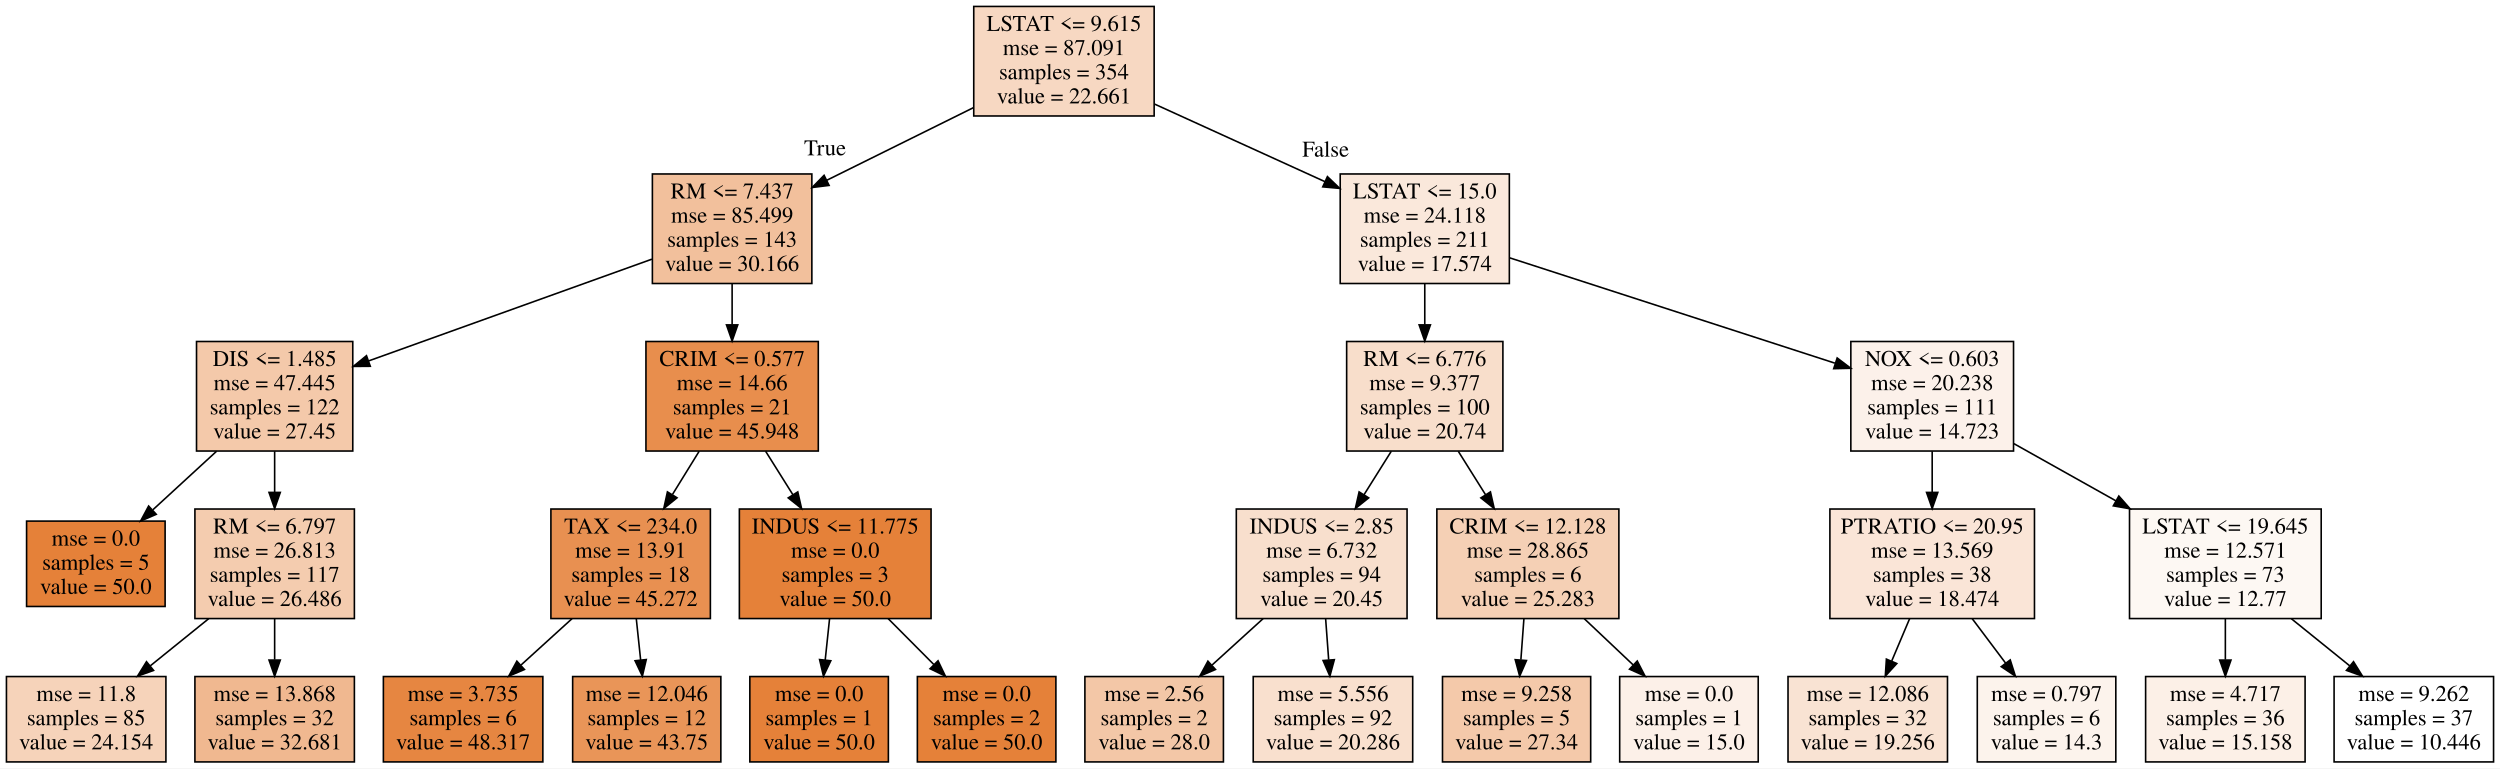
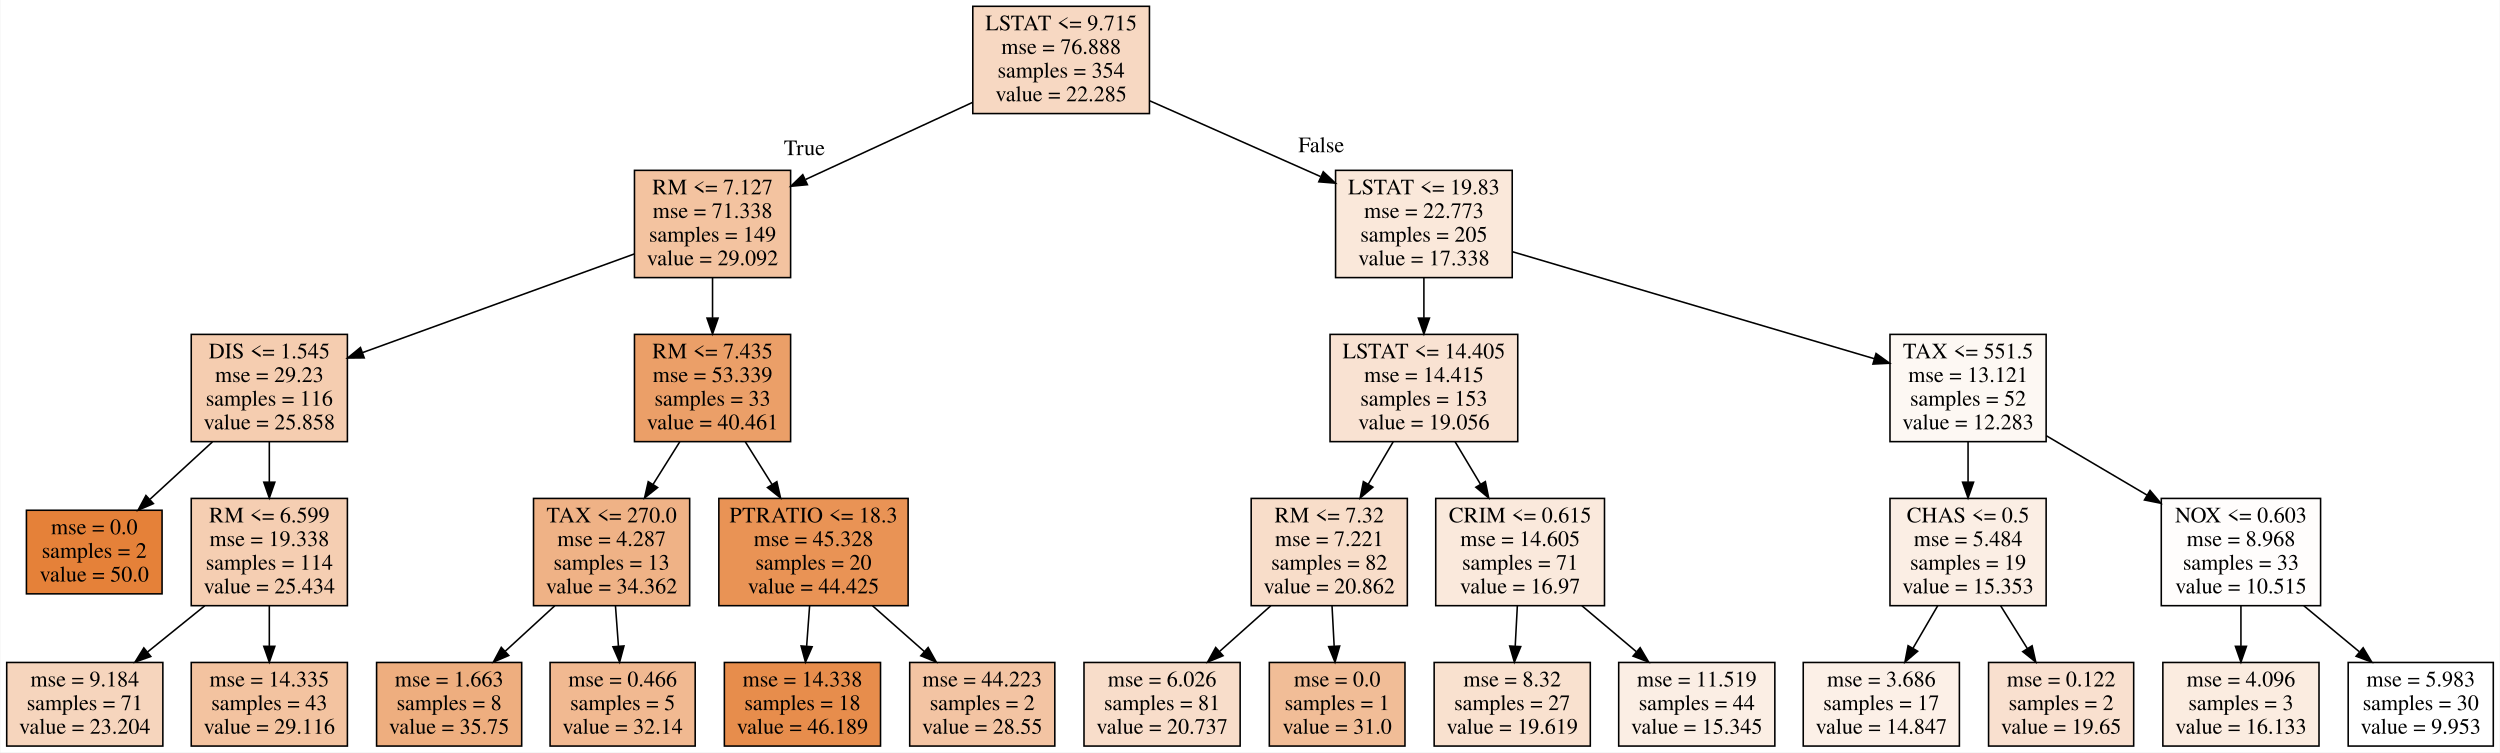
- <svg xmlns="http://www.w3.org/2000/svg" width="1552pt" height="477pt" viewBox="0.00 0.00 1552.00 477.00">
+ <svg xmlns="http://www.w3.org/2000/svg" width="1585pt" height="477pt" viewBox="0.00 0.00 1584.50 477.00">
  <g id="graph0" class="graph" transform="scale(1 1) rotate(0) translate(4 473)">
-     <polygon fill="white" stroke="transparent" points="-4,4 -4,-473 1548,-473 1548,4 -4,4" />
+     <polygon fill="white" stroke="transparent" points="-4,4 -4,-473 1580.5,-473 1580.5,4 -4,4" />
    <g id="node1" class="node">
-       <polygon fill="#f7d8c2" stroke="black" points="712.5,-469 600.5,-469 600.5,-401 712.5,-401 712.5,-469" />
-       <text text-anchor="middle" x="656.5" y="-453.8" font-family="Times,serif" font-size="14.00">LSTAT &lt;= 9.615</text>
-       <text text-anchor="middle" x="656.5" y="-438.8" font-family="Times,serif" font-size="14.00">mse = 87.091</text>
-       <text text-anchor="middle" x="656.5" y="-423.8" font-family="Times,serif" font-size="14.00">samples = 354</text>
-       <text text-anchor="middle" x="656.5" y="-408.8" font-family="Times,serif" font-size="14.00">value = 22.661</text>
+       <polygon fill="#f7d8c2" stroke="black" points="724.5,-469 612.5,-469 612.5,-401 724.5,-401 724.5,-469" />
+       <text text-anchor="middle" x="668.5" y="-453.8" font-family="Times,serif" font-size="14.00">LSTAT &lt;= 9.715</text>
+       <text text-anchor="middle" x="668.5" y="-438.8" font-family="Times,serif" font-size="14.00">mse = 76.888</text>
+       <text text-anchor="middle" x="668.5" y="-423.8" font-family="Times,serif" font-size="14.00">samples = 354</text>
+       <text text-anchor="middle" x="668.5" y="-408.8" font-family="Times,serif" font-size="14.00">value = 22.285</text>
    </g>
    <g id="node2" class="node">
-       <polygon fill="#f2c09c" stroke="black" points="500,-365 401,-365 401,-297 500,-297 500,-365" />
-       <text text-anchor="middle" x="450.5" y="-349.8" font-family="Times,serif" font-size="14.00">RM &lt;= 7.437</text>
-       <text text-anchor="middle" x="450.5" y="-334.8" font-family="Times,serif" font-size="14.00">mse = 85.499</text>
-       <text text-anchor="middle" x="450.5" y="-319.8" font-family="Times,serif" font-size="14.00">samples = 143</text>
-       <text text-anchor="middle" x="450.5" y="-304.8" font-family="Times,serif" font-size="14.00">value = 30.166</text>
+       <polygon fill="#f3c3a0" stroke="black" points="497,-365 398,-365 398,-297 497,-297 497,-365" />
+       <text text-anchor="middle" x="447.5" y="-349.8" font-family="Times,serif" font-size="14.00">RM &lt;= 7.127</text>
+       <text text-anchor="middle" x="447.5" y="-334.8" font-family="Times,serif" font-size="14.00">mse = 71.338</text>
+       <text text-anchor="middle" x="447.5" y="-319.8" font-family="Times,serif" font-size="14.00">samples = 149</text>
+       <text text-anchor="middle" x="447.5" y="-304.8" font-family="Times,serif" font-size="14.00">value = 29.092</text>
    </g>
    <g id="edge1" class="edge">
-       <path fill="none" stroke="black" d="M600.48,-406.26C572.21,-392.26 537.92,-375.29 509.27,-361.1" />
-       <polygon fill="black" stroke="black" points="510.7,-357.9 500.18,-356.6 507.59,-364.17 510.7,-357.9" />
-       <text text-anchor="middle" x="508.18" y="-376.59" font-family="Times,serif" font-size="14.00">True</text>
+       <path fill="none" stroke="black" d="M612.45,-408.13C580.09,-393.2 539.43,-374.43 506.58,-359.27" />
+       <polygon fill="black" stroke="black" points="507.64,-355.9 497.09,-354.89 504.7,-362.26 507.64,-355.9" />
+       <text text-anchor="middle" x="505.73" y="-374.65" font-family="Times,serif" font-size="14.00">True</text>
    </g>
    <g id="node15" class="node">
-       <polygon fill="#fae8db" stroke="black" points="933,-365 828,-365 828,-297 933,-297 933,-365" />
-       <text text-anchor="middle" x="880.5" y="-349.8" font-family="Times,serif" font-size="14.00">LSTAT &lt;= 15.0</text>
-       <text text-anchor="middle" x="880.5" y="-334.8" font-family="Times,serif" font-size="14.00">mse = 24.118</text>
-       <text text-anchor="middle" x="880.5" y="-319.8" font-family="Times,serif" font-size="14.00">samples = 211</text>
-       <text text-anchor="middle" x="880.5" y="-304.8" font-family="Times,serif" font-size="14.00">value = 17.574</text>
+       <polygon fill="#fae8da" stroke="black" points="954.5,-365 842.5,-365 842.5,-297 954.5,-297 954.5,-365" />
+       <text text-anchor="middle" x="898.5" y="-349.8" font-family="Times,serif" font-size="14.00">LSTAT &lt;= 19.83</text>
+       <text text-anchor="middle" x="898.5" y="-334.8" font-family="Times,serif" font-size="14.00">mse = 22.773</text>
+       <text text-anchor="middle" x="898.5" y="-319.8" font-family="Times,serif" font-size="14.00">samples = 205</text>
+       <text text-anchor="middle" x="898.5" y="-304.8" font-family="Times,serif" font-size="14.00">value = 17.338</text>
    </g>
    <g id="edge14" class="edge">
-       <path fill="none" stroke="black" d="M712.74,-408.39C744.96,-393.72 785.44,-375.28 818.57,-360.2" />
-       <polygon fill="black" stroke="black" points="820.06,-363.37 827.71,-356.04 817.16,-357 820.06,-363.37" />
-       <text text-anchor="middle" x="818.95" y="-375.75" font-family="Times,serif" font-size="14.00">False</text>
+       <path fill="none" stroke="black" d="M724.76,-409.05C757.46,-394.55 798.83,-376.2 832.99,-361.05" />
+       <polygon fill="black" stroke="black" points="834.7,-364.12 842.42,-356.87 831.86,-357.73 834.7,-364.12" />
+       <text text-anchor="middle" x="833.43" y="-376.5" font-family="Times,serif" font-size="14.00">False</text>
    </g>
    <g id="node3" class="node">
-       <polygon fill="#f4c9aa" stroke="black" points="215,-261 118,-261 118,-193 215,-193 215,-261" />
-       <text text-anchor="middle" x="166.5" y="-245.8" font-family="Times,serif" font-size="14.00">DIS &lt;= 1.485</text>
-       <text text-anchor="middle" x="166.5" y="-230.8" font-family="Times,serif" font-size="14.00">mse = 47.445</text>
-       <text text-anchor="middle" x="166.5" y="-215.8" font-family="Times,serif" font-size="14.00">samples = 122</text>
-       <text text-anchor="middle" x="166.5" y="-200.8" font-family="Times,serif" font-size="14.00">value = 27.45</text>
+       <polygon fill="#f5cdb0" stroke="black" points="216,-261 117,-261 117,-193 216,-193 216,-261" />
+       <text text-anchor="middle" x="166.5" y="-245.8" font-family="Times,serif" font-size="14.00">DIS &lt;= 1.545</text>
+       <text text-anchor="middle" x="166.5" y="-230.8" font-family="Times,serif" font-size="14.00">mse = 29.23</text>
+       <text text-anchor="middle" x="166.5" y="-215.8" font-family="Times,serif" font-size="14.00">samples = 116</text>
+       <text text-anchor="middle" x="166.5" y="-200.8" font-family="Times,serif" font-size="14.00">value = 25.858</text>
    </g>
    <g id="edge2" class="edge">
-       <path fill="none" stroke="black" d="M400.71,-312.12C351.69,-294.51 276.84,-267.63 225.01,-249.01" />
-       <polygon fill="black" stroke="black" points="225.88,-245.61 215.29,-245.52 223.51,-252.2 225.88,-245.61" />
+       <path fill="none" stroke="black" d="M397.91,-312C349.8,-294.54 276.78,-268.03 225.66,-249.48" />
+       <polygon fill="black" stroke="black" points="226.66,-246.11 216.07,-245.99 224.27,-252.69 226.66,-246.11" />
    </g>
    <g id="node8" class="node">
-       <polygon fill="#e88e4d" stroke="black" points="504,-261 397,-261 397,-193 504,-193 504,-261" />
-       <text text-anchor="middle" x="450.5" y="-245.8" font-family="Times,serif" font-size="14.00">CRIM &lt;= 0.577</text>
-       <text text-anchor="middle" x="450.5" y="-230.8" font-family="Times,serif" font-size="14.00">mse = 14.66</text>
-       <text text-anchor="middle" x="450.5" y="-215.8" font-family="Times,serif" font-size="14.00">samples = 21</text>
-       <text text-anchor="middle" x="450.5" y="-200.8" font-family="Times,serif" font-size="14.00">value = 45.948</text>
+       <polygon fill="#eb9f68" stroke="black" points="497,-261 398,-261 398,-193 497,-193 497,-261" />
+       <text text-anchor="middle" x="447.5" y="-245.8" font-family="Times,serif" font-size="14.00">RM &lt;= 7.435</text>
+       <text text-anchor="middle" x="447.5" y="-230.8" font-family="Times,serif" font-size="14.00">mse = 53.339</text>
+       <text text-anchor="middle" x="447.5" y="-215.8" font-family="Times,serif" font-size="14.00">samples = 33</text>
+       <text text-anchor="middle" x="447.5" y="-200.8" font-family="Times,serif" font-size="14.00">value = 40.461</text>
    </g>
    <g id="edge7" class="edge">
-       <path fill="none" stroke="black" d="M450.5,-296.88C450.5,-288.78 450.5,-279.98 450.5,-271.47" />
-       <polygon fill="black" stroke="black" points="454,-271.3 450.5,-261.3 447,-271.3 454,-271.3" />
+       <path fill="none" stroke="black" d="M447.5,-296.88C447.5,-288.78 447.5,-279.98 447.5,-271.47" />
+       <polygon fill="black" stroke="black" points="451,-271.3 447.5,-261.3 444,-271.3 451,-271.3" />
    </g>
    <g id="node4" class="node">
      <polygon fill="#e58139" stroke="black" points="98.5,-149.5 12.5,-149.5 12.5,-96.5 98.5,-96.5 98.5,-149.5" />
      <text text-anchor="middle" x="55.5" y="-134.3" font-family="Times,serif" font-size="14.00">mse = 0.0</text>
-       <text text-anchor="middle" x="55.5" y="-119.3" font-family="Times,serif" font-size="14.00">samples = 5</text>
+       <text text-anchor="middle" x="55.5" y="-119.3" font-family="Times,serif" font-size="14.00">samples = 2</text>
      <text text-anchor="middle" x="55.5" y="-104.3" font-family="Times,serif" font-size="14.00">value = 50.0</text>
    </g>
    <g id="edge3" class="edge">
      <path fill="none" stroke="black" d="M130.46,-192.88C117.78,-181.23 103.54,-168.14 90.9,-156.53" />
      <polygon fill="black" stroke="black" points="93,-153.71 83.27,-149.52 88.27,-158.86 93,-153.71" />
    </g>
    <g id="node5" class="node">
-       <polygon fill="#f4ccaf" stroke="black" points="216,-157 117,-157 117,-89 216,-89 216,-157" />
-       <text text-anchor="middle" x="166.5" y="-141.8" font-family="Times,serif" font-size="14.00">RM &lt;= 6.797</text>
-       <text text-anchor="middle" x="166.5" y="-126.8" font-family="Times,serif" font-size="14.00">mse = 26.813</text>
-       <text text-anchor="middle" x="166.5" y="-111.8" font-family="Times,serif" font-size="14.00">samples = 117</text>
-       <text text-anchor="middle" x="166.5" y="-96.8" font-family="Times,serif" font-size="14.00">value = 26.486</text>
+       <polygon fill="#f5ceb2" stroke="black" points="216,-157 117,-157 117,-89 216,-89 216,-157" />
+       <text text-anchor="middle" x="166.5" y="-141.8" font-family="Times,serif" font-size="14.00">RM &lt;= 6.599</text>
+       <text text-anchor="middle" x="166.5" y="-126.8" font-family="Times,serif" font-size="14.00">mse = 19.338</text>
+       <text text-anchor="middle" x="166.5" y="-111.8" font-family="Times,serif" font-size="14.00">samples = 114</text>
+       <text text-anchor="middle" x="166.5" y="-96.8" font-family="Times,serif" font-size="14.00">value = 25.434</text>
    </g>
    <g id="edge4" class="edge">
      <path fill="none" stroke="black" d="M166.5,-192.88C166.5,-184.78 166.5,-175.98 166.5,-167.47" />
      <polygon fill="black" stroke="black" points="170,-167.3 166.5,-157.3 163,-167.3 170,-167.3" />
    </g>
    <g id="node6" class="node">
-       <polygon fill="#f6d3ba" stroke="black" points="99,-53 0,-53 0,0 99,0 99,-53" />
-       <text text-anchor="middle" x="49.5" y="-37.8" font-family="Times,serif" font-size="14.00">mse = 11.8</text>
-       <text text-anchor="middle" x="49.5" y="-22.8" font-family="Times,serif" font-size="14.00">samples = 85</text>
-       <text text-anchor="middle" x="49.5" y="-7.8" font-family="Times,serif" font-size="14.00">value = 24.154</text>
+       <polygon fill="#f6d5bd" stroke="black" points="99,-53 0,-53 0,0 99,0 99,-53" />
+       <text text-anchor="middle" x="49.5" y="-37.8" font-family="Times,serif" font-size="14.00">mse = 9.184</text>
+       <text text-anchor="middle" x="49.5" y="-22.8" font-family="Times,serif" font-size="14.00">samples = 71</text>
+       <text text-anchor="middle" x="49.5" y="-7.8" font-family="Times,serif" font-size="14.00">value = 23.204</text>
    </g>
    <g id="edge5" class="edge">
      <path fill="none" stroke="black" d="M125.58,-88.95C113.8,-79.43 100.97,-69.07 89.26,-59.62" />
      <polygon fill="black" stroke="black" points="91.34,-56.8 81.36,-53.24 86.94,-62.24 91.34,-56.8" />
    </g>
    <g id="node7" class="node">
-       <polygon fill="#f0b890" stroke="black" points="216,-53 117,-53 117,0 216,0 216,-53" />
-       <text text-anchor="middle" x="166.5" y="-37.8" font-family="Times,serif" font-size="14.00">mse = 13.868</text>
-       <text text-anchor="middle" x="166.5" y="-22.8" font-family="Times,serif" font-size="14.00">samples = 32</text>
-       <text text-anchor="middle" x="166.5" y="-7.8" font-family="Times,serif" font-size="14.00">value = 32.681</text>
+       <polygon fill="#f3c3a0" stroke="black" points="216,-53 117,-53 117,0 216,0 216,-53" />
+       <text text-anchor="middle" x="166.5" y="-37.8" font-family="Times,serif" font-size="14.00">mse = 14.335</text>
+       <text text-anchor="middle" x="166.5" y="-22.8" font-family="Times,serif" font-size="14.00">samples = 43</text>
+       <text text-anchor="middle" x="166.5" y="-7.8" font-family="Times,serif" font-size="14.00">value = 29.116</text>
    </g>
    <g id="edge6" class="edge">
      <path fill="none" stroke="black" d="M166.5,-88.95C166.5,-80.72 166.5,-71.85 166.5,-63.48" />
      <polygon fill="black" stroke="black" points="170,-63.24 166.5,-53.24 163,-63.24 170,-63.24" />
    </g>
    <g id="node9" class="node">
-       <polygon fill="#e89051" stroke="black" points="437,-157 338,-157 338,-89 437,-89 437,-157" />
-       <text text-anchor="middle" x="387.5" y="-141.8" font-family="Times,serif" font-size="14.00">TAX &lt;= 234.0</text>
-       <text text-anchor="middle" x="387.5" y="-126.8" font-family="Times,serif" font-size="14.00">mse = 13.91</text>
-       <text text-anchor="middle" x="387.5" y="-111.8" font-family="Times,serif" font-size="14.00">samples = 18</text>
-       <text text-anchor="middle" x="387.5" y="-96.8" font-family="Times,serif" font-size="14.00">value = 45.272</text>
+       <polygon fill="#efb286" stroke="black" points="433,-157 334,-157 334,-89 433,-89 433,-157" />
+       <text text-anchor="middle" x="383.5" y="-141.8" font-family="Times,serif" font-size="14.00">TAX &lt;= 270.0</text>
+       <text text-anchor="middle" x="383.5" y="-126.8" font-family="Times,serif" font-size="14.00">mse = 4.287</text>
+       <text text-anchor="middle" x="383.5" y="-111.8" font-family="Times,serif" font-size="14.00">samples = 13</text>
+       <text text-anchor="middle" x="383.5" y="-96.8" font-family="Times,serif" font-size="14.00">value = 34.362</text>
    </g>
    <g id="edge8" class="edge">
-       <path fill="none" stroke="black" d="M430.05,-192.88C424.76,-184.33 419.01,-175.01 413.49,-166.07" />
-       <polygon fill="black" stroke="black" points="416.3,-163.97 408.07,-157.3 410.34,-167.65 416.3,-163.97" />
+       <path fill="none" stroke="black" d="M426.72,-192.88C421.3,-184.24 415.39,-174.82 409.72,-165.79" />
+       <polygon fill="black" stroke="black" points="412.67,-163.91 404.39,-157.3 406.74,-167.63 412.67,-163.91" />
    </g>
    <g id="node12" class="node">
-       <polygon fill="#e58139" stroke="black" points="574,-157 455,-157 455,-89 574,-89 574,-157" />
-       <text text-anchor="middle" x="514.5" y="-141.8" font-family="Times,serif" font-size="14.00">INDUS &lt;= 11.775</text>
-       <text text-anchor="middle" x="514.5" y="-126.8" font-family="Times,serif" font-size="14.00">mse = 0.0</text>
-       <text text-anchor="middle" x="514.5" y="-111.8" font-family="Times,serif" font-size="14.00">samples = 3</text>
-       <text text-anchor="middle" x="514.5" y="-96.8" font-family="Times,serif" font-size="14.00">value = 50.0</text>
+       <polygon fill="#e99355" stroke="black" points="571.5,-157 451.5,-157 451.5,-89 571.5,-89 571.5,-157" />
+       <text text-anchor="middle" x="511.5" y="-141.8" font-family="Times,serif" font-size="14.00">PTRATIO &lt;= 18.3</text>
+       <text text-anchor="middle" x="511.5" y="-126.8" font-family="Times,serif" font-size="14.00">mse = 45.328</text>
+       <text text-anchor="middle" x="511.5" y="-111.8" font-family="Times,serif" font-size="14.00">samples = 20</text>
+       <text text-anchor="middle" x="511.5" y="-96.8" font-family="Times,serif" font-size="14.00">value = 44.425</text>
    </g>
    <g id="edge11" class="edge">
-       <path fill="none" stroke="black" d="M471.28,-192.88C476.7,-184.24 482.61,-174.82 488.28,-165.79" />
-       <polygon fill="black" stroke="black" points="491.26,-167.63 493.61,-157.3 485.33,-163.91 491.26,-167.63" />
+       <path fill="none" stroke="black" d="M468.28,-192.88C473.7,-184.24 479.61,-174.82 485.28,-165.79" />
+       <polygon fill="black" stroke="black" points="488.26,-167.63 490.61,-157.3 482.33,-163.91 488.26,-167.63" />
    </g>
    <g id="node10" class="node">
-       <polygon fill="#e68641" stroke="black" points="333,-53 234,-53 234,0 333,0 333,-53" />
-       <text text-anchor="middle" x="283.5" y="-37.8" font-family="Times,serif" font-size="14.00">mse = 3.735</text>
-       <text text-anchor="middle" x="283.5" y="-22.8" font-family="Times,serif" font-size="14.00">samples = 6</text>
-       <text text-anchor="middle" x="283.5" y="-7.8" font-family="Times,serif" font-size="14.00">value = 48.317</text>
+       <polygon fill="#eeae7f" stroke="black" points="326.5,-53 234.5,-53 234.5,0 326.5,0 326.5,-53" />
+       <text text-anchor="middle" x="280.5" y="-37.8" font-family="Times,serif" font-size="14.00">mse = 1.663</text>
+       <text text-anchor="middle" x="280.5" y="-22.8" font-family="Times,serif" font-size="14.00">samples = 8</text>
+       <text text-anchor="middle" x="280.5" y="-7.8" font-family="Times,serif" font-size="14.00">value = 35.75</text>
    </g>
    <g id="edge9" class="edge">
-       <path fill="none" stroke="black" d="M351.13,-88.95C340.86,-79.62 329.69,-69.47 319.45,-60.16" />
-       <polygon fill="black" stroke="black" points="321.58,-57.37 311.82,-53.24 316.87,-62.55 321.58,-57.37" />
+       <path fill="none" stroke="black" d="M347.48,-88.95C337.31,-79.62 326.25,-69.47 316.1,-60.16" />
+       <polygon fill="black" stroke="black" points="318.29,-57.42 308.55,-53.24 313.55,-62.58 318.29,-57.42" />
    </g>
    <g id="node11" class="node">
-       <polygon fill="#e99558" stroke="black" points="443.5,-53 351.5,-53 351.5,0 443.5,0 443.5,-53" />
-       <text text-anchor="middle" x="397.5" y="-37.8" font-family="Times,serif" font-size="14.00">mse = 12.046</text>
-       <text text-anchor="middle" x="397.5" y="-22.8" font-family="Times,serif" font-size="14.00">samples = 12</text>
-       <text text-anchor="middle" x="397.5" y="-7.8" font-family="Times,serif" font-size="14.00">value = 43.75</text>
+       <polygon fill="#f1b991" stroke="black" points="436.5,-53 344.5,-53 344.5,0 436.5,0 436.5,-53" />
+       <text text-anchor="middle" x="390.5" y="-37.8" font-family="Times,serif" font-size="14.00">mse = 0.466</text>
+       <text text-anchor="middle" x="390.5" y="-22.8" font-family="Times,serif" font-size="14.00">samples = 5</text>
+       <text text-anchor="middle" x="390.5" y="-7.8" font-family="Times,serif" font-size="14.00">value = 32.14</text>
    </g>
    <g id="edge10" class="edge">
-       <path fill="none" stroke="black" d="M391,-88.95C391.88,-80.62 392.83,-71.65 393.72,-63.2" />
-       <polygon fill="black" stroke="black" points="397.2,-63.55 394.78,-53.24 390.24,-62.81 397.2,-63.55" />
+       <path fill="none" stroke="black" d="M385.95,-88.95C386.56,-80.72 387.21,-71.85 387.83,-63.48" />
+       <polygon fill="black" stroke="black" points="391.35,-63.47 388.59,-53.24 384.36,-62.95 391.35,-63.47" />
    </g>
    <g id="node13" class="node">
-       <polygon fill="#e58139" stroke="black" points="547.5,-53 461.5,-53 461.5,0 547.5,0 547.5,-53" />
-       <text text-anchor="middle" x="504.5" y="-37.8" font-family="Times,serif" font-size="14.00">mse = 0.0</text>
-       <text text-anchor="middle" x="504.5" y="-22.8" font-family="Times,serif" font-size="14.00">samples = 1</text>
-       <text text-anchor="middle" x="504.5" y="-7.8" font-family="Times,serif" font-size="14.00">value = 50.0</text>
+       <polygon fill="#e78d4c" stroke="black" points="554,-53 455,-53 455,0 554,0 554,-53" />
+       <text text-anchor="middle" x="504.5" y="-37.8" font-family="Times,serif" font-size="14.00">mse = 14.338</text>
+       <text text-anchor="middle" x="504.5" y="-22.8" font-family="Times,serif" font-size="14.00">samples = 18</text>
+       <text text-anchor="middle" x="504.5" y="-7.8" font-family="Times,serif" font-size="14.00">value = 46.189</text>
    </g>
    <g id="edge12" class="edge">
-       <path fill="none" stroke="black" d="M511,-88.95C510.12,-80.62 509.17,-71.65 508.28,-63.2" />
-       <polygon fill="black" stroke="black" points="511.76,-62.81 507.22,-53.24 504.8,-63.55 511.76,-62.81" />
+       <path fill="none" stroke="black" d="M509.05,-88.95C508.44,-80.72 507.79,-71.85 507.17,-63.48" />
+       <polygon fill="black" stroke="black" points="510.64,-62.95 506.41,-53.24 503.65,-63.47 510.64,-62.95" />
    </g>
    <g id="node14" class="node">
-       <polygon fill="#e58139" stroke="black" points="651.5,-53 565.5,-53 565.5,0 651.5,0 651.5,-53" />
-       <text text-anchor="middle" x="608.5" y="-37.8" font-family="Times,serif" font-size="14.00">mse = 0.0</text>
-       <text text-anchor="middle" x="608.5" y="-22.8" font-family="Times,serif" font-size="14.00">samples = 2</text>
-       <text text-anchor="middle" x="608.5" y="-7.8" font-family="Times,serif" font-size="14.00">value = 50.0</text>
+       <polygon fill="#f3c4a3" stroke="black" points="664.5,-53 572.5,-53 572.5,0 664.5,0 664.5,-53" />
+       <text text-anchor="middle" x="618.5" y="-37.8" font-family="Times,serif" font-size="14.00">mse = 44.223</text>
+       <text text-anchor="middle" x="618.5" y="-22.8" font-family="Times,serif" font-size="14.00">samples = 2</text>
+       <text text-anchor="middle" x="618.5" y="-7.8" font-family="Times,serif" font-size="14.00">value = 28.55</text>
    </g>
    <g id="edge13" class="edge">
-       <path fill="none" stroke="black" d="M547.38,-88.95C556.57,-79.71 566.55,-69.67 575.74,-60.44" />
-       <polygon fill="black" stroke="black" points="578.33,-62.79 582.9,-53.24 573.37,-57.86 578.33,-62.79" />
+       <path fill="none" stroke="black" d="M548.92,-88.95C559.59,-79.53 571.2,-69.27 581.82,-59.89" />
+       <polygon fill="black" stroke="black" points="584.18,-62.48 589.36,-53.24 579.55,-57.23 584.18,-62.48" />
    </g>
    <g id="node16" class="node">
-       <polygon fill="#f8decb" stroke="black" points="929,-261 832,-261 832,-193 929,-193 929,-261" />
-       <text text-anchor="middle" x="880.5" y="-245.8" font-family="Times,serif" font-size="14.00">RM &lt;= 6.776</text>
-       <text text-anchor="middle" x="880.5" y="-230.8" font-family="Times,serif" font-size="14.00">mse = 9.377</text>
-       <text text-anchor="middle" x="880.5" y="-215.8" font-family="Times,serif" font-size="14.00">samples = 100</text>
-       <text text-anchor="middle" x="880.5" y="-200.8" font-family="Times,serif" font-size="14.00">value = 20.74</text>
+       <polygon fill="#f9e2d2" stroke="black" points="958,-261 839,-261 839,-193 958,-193 958,-261" />
+       <text text-anchor="middle" x="898.5" y="-245.8" font-family="Times,serif" font-size="14.00">LSTAT &lt;= 14.405</text>
+       <text text-anchor="middle" x="898.5" y="-230.8" font-family="Times,serif" font-size="14.00">mse = 14.415</text>
+       <text text-anchor="middle" x="898.5" y="-215.8" font-family="Times,serif" font-size="14.00">samples = 153</text>
+       <text text-anchor="middle" x="898.5" y="-200.8" font-family="Times,serif" font-size="14.00">value = 19.056</text>
    </g>
    <g id="edge15" class="edge">
-       <path fill="none" stroke="black" d="M880.5,-296.88C880.5,-288.78 880.5,-279.98 880.5,-271.47" />
-       <polygon fill="black" stroke="black" points="884,-271.3 880.5,-261.3 877,-271.3 884,-271.3" />
+       <path fill="none" stroke="black" d="M898.5,-296.88C898.5,-288.78 898.5,-279.98 898.5,-271.47" />
+       <polygon fill="black" stroke="black" points="902,-271.3 898.5,-261.3 895,-271.3 902,-271.3" />
    </g>
    <g id="node23" class="node">
-       <polygon fill="#fcf1ea" stroke="black" points="1246,-261 1145,-261 1145,-193 1246,-193 1246,-261" />
-       <text text-anchor="middle" x="1195.5" y="-245.8" font-family="Times,serif" font-size="14.00">NOX &lt;= 0.603</text>
-       <text text-anchor="middle" x="1195.5" y="-230.8" font-family="Times,serif" font-size="14.00">mse = 20.238</text>
-       <text text-anchor="middle" x="1195.5" y="-215.8" font-family="Times,serif" font-size="14.00">samples = 111</text>
-       <text text-anchor="middle" x="1195.5" y="-200.8" font-family="Times,serif" font-size="14.00">value = 14.723</text>
+       <polygon fill="#fdf8f3" stroke="black" points="1293,-261 1194,-261 1194,-193 1293,-193 1293,-261" />
+       <text text-anchor="middle" x="1243.5" y="-245.8" font-family="Times,serif" font-size="14.00">TAX &lt;= 551.5</text>
+       <text text-anchor="middle" x="1243.5" y="-230.8" font-family="Times,serif" font-size="14.00">mse = 13.121</text>
+       <text text-anchor="middle" x="1243.5" y="-215.8" font-family="Times,serif" font-size="14.00">samples = 52</text>
+       <text text-anchor="middle" x="1243.5" y="-200.8" font-family="Times,serif" font-size="14.00">value = 12.283</text>
    </g>
    <g id="edge22" class="edge">
-       <path fill="none" stroke="black" d="M933.22,-312.93C988.94,-294.89 1076.66,-266.48 1135.11,-247.55" />
-       <polygon fill="black" stroke="black" points="1136.52,-250.78 1144.95,-244.37 1134.36,-244.12 1136.52,-250.78" />
+       <path fill="none" stroke="black" d="M954.7,-313.38C1017.81,-294.73 1119.8,-264.57 1184.16,-245.54" />
+       <polygon fill="black" stroke="black" points="1185.17,-248.9 1193.77,-242.7 1183.19,-242.18 1185.17,-248.9" />
    </g>
    <g id="node17" class="node">
-       <polygon fill="#f8dfcd" stroke="black" points="869.5,-157 763.5,-157 763.5,-89 869.5,-89 869.5,-157" />
-       <text text-anchor="middle" x="816.5" y="-141.8" font-family="Times,serif" font-size="14.00">INDUS &lt;= 2.85</text>
-       <text text-anchor="middle" x="816.5" y="-126.8" font-family="Times,serif" font-size="14.00">mse = 6.732</text>
-       <text text-anchor="middle" x="816.5" y="-111.8" font-family="Times,serif" font-size="14.00">samples = 94</text>
-       <text text-anchor="middle" x="816.5" y="-96.8" font-family="Times,serif" font-size="14.00">value = 20.45</text>
+       <polygon fill="#f8ddc9" stroke="black" points="888,-157 789,-157 789,-89 888,-89 888,-157" />
+       <text text-anchor="middle" x="838.5" y="-141.8" font-family="Times,serif" font-size="14.00">RM &lt;= 7.32</text>
+       <text text-anchor="middle" x="838.5" y="-126.8" font-family="Times,serif" font-size="14.00">mse = 7.221</text>
+       <text text-anchor="middle" x="838.5" y="-111.8" font-family="Times,serif" font-size="14.00">samples = 82</text>
+       <text text-anchor="middle" x="838.5" y="-96.8" font-family="Times,serif" font-size="14.00">value = 20.862</text>
    </g>
    <g id="edge16" class="edge">
-       <path fill="none" stroke="black" d="M859.72,-192.88C854.3,-184.24 848.39,-174.82 842.72,-165.79" />
-       <polygon fill="black" stroke="black" points="845.67,-163.91 837.39,-157.3 839.74,-167.63 845.67,-163.91" />
+       <path fill="none" stroke="black" d="M879.02,-192.88C873.99,-184.33 868.51,-175.01 863.25,-166.07" />
+       <polygon fill="black" stroke="black" points="866.17,-164.14 858.09,-157.3 860.14,-167.69 866.17,-164.14" />
    </g>
    <g id="node20" class="node">
-       <polygon fill="#f5d0b5" stroke="black" points="1001,-157 888,-157 888,-89 1001,-89 1001,-157" />
-       <text text-anchor="middle" x="944.5" y="-141.8" font-family="Times,serif" font-size="14.00">CRIM &lt;= 12.128</text>
-       <text text-anchor="middle" x="944.5" y="-126.8" font-family="Times,serif" font-size="14.00">mse = 28.865</text>
-       <text text-anchor="middle" x="944.5" y="-111.8" font-family="Times,serif" font-size="14.00">samples = 6</text>
-       <text text-anchor="middle" x="944.5" y="-96.8" font-family="Times,serif" font-size="14.00">value = 25.283</text>
+       <polygon fill="#fae9dc" stroke="black" points="1013,-157 906,-157 906,-89 1013,-89 1013,-157" />
+       <text text-anchor="middle" x="959.5" y="-141.8" font-family="Times,serif" font-size="14.00">CRIM &lt;= 0.615</text>
+       <text text-anchor="middle" x="959.5" y="-126.8" font-family="Times,serif" font-size="14.00">mse = 14.605</text>
+       <text text-anchor="middle" x="959.5" y="-111.8" font-family="Times,serif" font-size="14.00">samples = 71</text>
+       <text text-anchor="middle" x="959.5" y="-96.8" font-family="Times,serif" font-size="14.00">value = 16.97</text>
    </g>
    <g id="edge19" class="edge">
-       <path fill="none" stroke="black" d="M901.28,-192.88C906.7,-184.24 912.61,-174.82 918.28,-165.79" />
-       <polygon fill="black" stroke="black" points="921.26,-167.63 923.61,-157.3 915.33,-163.91 921.26,-167.63" />
+       <path fill="none" stroke="black" d="M918.3,-192.88C923.42,-184.33 928.99,-175.01 934.34,-166.07" />
+       <polygon fill="black" stroke="black" points="937.46,-167.68 939.59,-157.3 931.45,-164.09 937.46,-167.68" />
    </g>
    <g id="node18" class="node">
-       <polygon fill="#f3c7a7" stroke="black" points="755.5,-53 669.5,-53 669.5,0 755.5,0 755.5,-53" />
-       <text text-anchor="middle" x="712.5" y="-37.8" font-family="Times,serif" font-size="14.00">mse = 2.56</text>
-       <text text-anchor="middle" x="712.5" y="-22.8" font-family="Times,serif" font-size="14.00">samples = 2</text>
-       <text text-anchor="middle" x="712.5" y="-7.8" font-family="Times,serif" font-size="14.00">value = 28.0</text>
+       <polygon fill="#f8ddca" stroke="black" points="782,-53 683,-53 683,0 782,0 782,-53" />
+       <text text-anchor="middle" x="732.5" y="-37.8" font-family="Times,serif" font-size="14.00">mse = 6.026</text>
+       <text text-anchor="middle" x="732.5" y="-22.8" font-family="Times,serif" font-size="14.00">samples = 81</text>
+       <text text-anchor="middle" x="732.5" y="-7.8" font-family="Times,serif" font-size="14.00">value = 20.737</text>
    </g>
    <g id="edge17" class="edge">
-       <path fill="none" stroke="black" d="M780.13,-88.95C769.86,-79.62 758.69,-69.47 748.45,-60.16" />
-       <polygon fill="black" stroke="black" points="750.58,-57.37 740.82,-53.24 745.87,-62.55 750.58,-57.37" />
+       <path fill="none" stroke="black" d="M801.43,-88.95C790.96,-79.62 779.58,-69.47 769.14,-60.16" />
+       <polygon fill="black" stroke="black" points="771.16,-57.28 761.37,-53.24 766.5,-62.5 771.16,-57.28" />
    </g>
    <g id="node19" class="node">
-       <polygon fill="#f9e0ce" stroke="black" points="873,-53 774,-53 774,0 873,0 873,-53" />
-       <text text-anchor="middle" x="823.5" y="-37.8" font-family="Times,serif" font-size="14.00">mse = 5.556</text>
-       <text text-anchor="middle" x="823.5" y="-22.8" font-family="Times,serif" font-size="14.00">samples = 92</text>
-       <text text-anchor="middle" x="823.5" y="-7.8" font-family="Times,serif" font-size="14.00">value = 20.286</text>
+       <polygon fill="#f1bd97" stroke="black" points="886.5,-53 800.5,-53 800.5,0 886.5,0 886.5,-53" />
+       <text text-anchor="middle" x="843.5" y="-37.8" font-family="Times,serif" font-size="14.00">mse = 0.0</text>
+       <text text-anchor="middle" x="843.5" y="-22.8" font-family="Times,serif" font-size="14.00">samples = 1</text>
+       <text text-anchor="middle" x="843.5" y="-7.8" font-family="Times,serif" font-size="14.00">value = 31.0</text>
    </g>
    <g id="edge18" class="edge">
-       <path fill="none" stroke="black" d="M818.95,-88.95C819.56,-80.72 820.21,-71.85 820.83,-63.48" />
-       <polygon fill="black" stroke="black" points="824.35,-63.47 821.59,-53.24 817.36,-62.95 824.35,-63.47" />
+       <path fill="none" stroke="black" d="M840.25,-88.95C840.68,-80.72 841.15,-71.85 841.6,-63.48" />
+       <polygon fill="black" stroke="black" points="845.1,-63.41 842.14,-53.24 838.11,-63.04 845.1,-63.41" />
    </g>
    <g id="node21" class="node">
-       <polygon fill="#f4c9aa" stroke="black" points="983.5,-53 891.5,-53 891.5,0 983.5,0 983.5,-53" />
-       <text text-anchor="middle" x="937.5" y="-37.8" font-family="Times,serif" font-size="14.00">mse = 9.258</text>
-       <text text-anchor="middle" x="937.5" y="-22.8" font-family="Times,serif" font-size="14.00">samples = 5</text>
-       <text text-anchor="middle" x="937.5" y="-7.8" font-family="Times,serif" font-size="14.00">value = 27.34</text>
+       <polygon fill="#f9e1cf" stroke="black" points="1004,-53 905,-53 905,0 1004,0 1004,-53" />
+       <text text-anchor="middle" x="954.5" y="-37.8" font-family="Times,serif" font-size="14.00">mse = 8.32</text>
+       <text text-anchor="middle" x="954.5" y="-22.8" font-family="Times,serif" font-size="14.00">samples = 27</text>
+       <text text-anchor="middle" x="954.5" y="-7.8" font-family="Times,serif" font-size="14.00">value = 19.619</text>
    </g>
    <g id="edge20" class="edge">
-       <path fill="none" stroke="black" d="M942.05,-88.95C941.44,-80.72 940.79,-71.85 940.17,-63.48" />
-       <polygon fill="black" stroke="black" points="943.64,-62.95 939.41,-53.24 936.65,-63.47 943.64,-62.95" />
+       <path fill="none" stroke="black" d="M957.75,-88.95C957.32,-80.72 956.85,-71.85 956.4,-63.48" />
+       <polygon fill="black" stroke="black" points="959.89,-63.04 955.86,-53.24 952.9,-63.41 959.89,-63.04" />
    </g>
    <g id="node22" class="node">
-       <polygon fill="#fcf0e8" stroke="black" points="1087.5,-53 1001.5,-53 1001.5,0 1087.5,0 1087.5,-53" />
-       <text text-anchor="middle" x="1044.5" y="-37.8" font-family="Times,serif" font-size="14.00">mse = 0.0</text>
-       <text text-anchor="middle" x="1044.5" y="-22.8" font-family="Times,serif" font-size="14.00">samples = 1</text>
-       <text text-anchor="middle" x="1044.5" y="-7.8" font-family="Times,serif" font-size="14.00">value = 15.0</text>
+       <polygon fill="#fbeee4" stroke="black" points="1121,-53 1022,-53 1022,0 1121,0 1121,-53" />
+       <text text-anchor="middle" x="1071.5" y="-37.8" font-family="Times,serif" font-size="14.00">mse = 11.519</text>
+       <text text-anchor="middle" x="1071.5" y="-22.8" font-family="Times,serif" font-size="14.00">samples = 44</text>
+       <text text-anchor="middle" x="1071.5" y="-7.8" font-family="Times,serif" font-size="14.00">value = 15.345</text>
    </g>
    <g id="edge21" class="edge">
-       <path fill="none" stroke="black" d="M979.48,-88.95C989.35,-79.62 1000.09,-69.47 1009.93,-60.16" />
-       <polygon fill="black" stroke="black" points="1012.4,-62.65 1017.27,-53.24 1007.59,-57.56 1012.4,-62.65" />
+       <path fill="none" stroke="black" d="M998.67,-88.95C1009.84,-79.53 1021.99,-69.27 1033.11,-59.89" />
+       <polygon fill="black" stroke="black" points="1035.61,-62.36 1041,-53.24 1031.1,-57.01 1035.61,-62.36" />
    </g>
    <g id="node24" class="node">
-       <polygon fill="#fae5d7" stroke="black" points="1259,-157 1132,-157 1132,-89 1259,-89 1259,-157" />
-       <text text-anchor="middle" x="1195.5" y="-141.8" font-family="Times,serif" font-size="14.00">PTRATIO &lt;= 20.95</text>
-       <text text-anchor="middle" x="1195.5" y="-126.8" font-family="Times,serif" font-size="14.00">mse = 13.569</text>
-       <text text-anchor="middle" x="1195.5" y="-111.8" font-family="Times,serif" font-size="14.00">samples = 38</text>
-       <text text-anchor="middle" x="1195.5" y="-96.8" font-family="Times,serif" font-size="14.00">value = 18.474</text>
+       <polygon fill="#fbeee4" stroke="black" points="1293,-157 1194,-157 1194,-89 1293,-89 1293,-157" />
+       <text text-anchor="middle" x="1243.5" y="-141.8" font-family="Times,serif" font-size="14.00">CHAS &lt;= 0.5</text>
+       <text text-anchor="middle" x="1243.5" y="-126.8" font-family="Times,serif" font-size="14.00">mse = 5.484</text>
+       <text text-anchor="middle" x="1243.5" y="-111.8" font-family="Times,serif" font-size="14.00">samples = 19</text>
+       <text text-anchor="middle" x="1243.5" y="-96.8" font-family="Times,serif" font-size="14.00">value = 15.353</text>
    </g>
    <g id="edge23" class="edge">
-       <path fill="none" stroke="black" d="M1195.5,-192.88C1195.5,-184.78 1195.5,-175.98 1195.5,-167.47" />
-       <polygon fill="black" stroke="black" points="1199,-167.3 1195.5,-157.3 1192,-167.3 1199,-167.3" />
+       <path fill="none" stroke="black" d="M1243.5,-192.88C1243.5,-184.78 1243.5,-175.98 1243.5,-167.47" />
+       <polygon fill="black" stroke="black" points="1247,-167.3 1243.5,-157.3 1240,-167.3 1247,-167.3" />
    </g>
    <g id="node27" class="node">
-       <polygon fill="#fdf8f3" stroke="black" points="1437,-157 1318,-157 1318,-89 1437,-89 1437,-157" />
-       <text text-anchor="middle" x="1377.5" y="-141.8" font-family="Times,serif" font-size="14.00">LSTAT &lt;= 19.645</text>
-       <text text-anchor="middle" x="1377.5" y="-126.8" font-family="Times,serif" font-size="14.00">mse = 12.571</text>
-       <text text-anchor="middle" x="1377.5" y="-111.8" font-family="Times,serif" font-size="14.00">samples = 73</text>
-       <text text-anchor="middle" x="1377.5" y="-96.8" font-family="Times,serif" font-size="14.00">value = 12.77</text>
+       <polygon fill="#fffdfc" stroke="black" points="1467,-157 1366,-157 1366,-89 1467,-89 1467,-157" />
+       <text text-anchor="middle" x="1416.5" y="-141.8" font-family="Times,serif" font-size="14.00">NOX &lt;= 0.603</text>
+       <text text-anchor="middle" x="1416.5" y="-126.8" font-family="Times,serif" font-size="14.00">mse = 8.968</text>
+       <text text-anchor="middle" x="1416.5" y="-111.8" font-family="Times,serif" font-size="14.00">samples = 33</text>
+       <text text-anchor="middle" x="1416.5" y="-96.8" font-family="Times,serif" font-size="14.00">value = 10.515</text>
    </g>
    <g id="edge26" class="edge">
-       <path fill="none" stroke="black" d="M1246.2,-197.59C1265.8,-186.6 1288.53,-173.86 1309.51,-162.1" />
-       <polygon fill="black" stroke="black" points="1311.37,-165.07 1318.38,-157.13 1307.95,-158.97 1311.37,-165.07" />
+       <path fill="none" stroke="black" d="M1293.07,-196.77C1312.99,-185.03 1336.13,-171.39 1356.95,-159.11" />
+       <polygon fill="black" stroke="black" points="1358.88,-162.04 1365.72,-153.94 1355.32,-156.01 1358.88,-162.04" />
    </g>
    <g id="node25" class="node">
-       <polygon fill="#f9e3d3" stroke="black" points="1205,-53 1106,-53 1106,0 1205,0 1205,-53" />
-       <text text-anchor="middle" x="1155.5" y="-37.8" font-family="Times,serif" font-size="14.00">mse = 12.086</text>
-       <text text-anchor="middle" x="1155.5" y="-22.8" font-family="Times,serif" font-size="14.00">samples = 32</text>
-       <text text-anchor="middle" x="1155.5" y="-7.8" font-family="Times,serif" font-size="14.00">value = 19.256</text>
+       <polygon fill="#fcf0e7" stroke="black" points="1238,-53 1139,-53 1139,0 1238,0 1238,-53" />
+       <text text-anchor="middle" x="1188.5" y="-37.8" font-family="Times,serif" font-size="14.00">mse = 3.686</text>
+       <text text-anchor="middle" x="1188.5" y="-22.8" font-family="Times,serif" font-size="14.00">samples = 17</text>
+       <text text-anchor="middle" x="1188.5" y="-7.8" font-family="Times,serif" font-size="14.00">value = 14.847</text>
    </g>
    <g id="edge24" class="edge">
-       <path fill="none" stroke="black" d="M1181.51,-88.95C1177.91,-80.44 1174.02,-71.26 1170.38,-62.65" />
-       <polygon fill="black" stroke="black" points="1173.52,-61.08 1166.39,-53.24 1167.07,-63.81 1173.52,-61.08" />
+       <path fill="none" stroke="black" d="M1224.26,-88.95C1219.21,-80.26 1213.74,-70.86 1208.63,-62.09" />
+       <polygon fill="black" stroke="black" points="1211.53,-60.12 1203.48,-53.24 1205.48,-63.64 1211.53,-60.12" />
    </g>
    <g id="node26" class="node">
-       <polygon fill="#fcf3ec" stroke="black" points="1309.5,-53 1223.5,-53 1223.5,0 1309.5,0 1309.5,-53" />
-       <text text-anchor="middle" x="1266.5" y="-37.8" font-family="Times,serif" font-size="14.00">mse = 0.797</text>
-       <text text-anchor="middle" x="1266.5" y="-22.8" font-family="Times,serif" font-size="14.00">samples = 6</text>
-       <text text-anchor="middle" x="1266.5" y="-7.8" font-family="Times,serif" font-size="14.00">value = 14.3</text>
+       <polygon fill="#f9e0cf" stroke="black" points="1348.5,-53 1256.5,-53 1256.5,0 1348.5,0 1348.5,-53" />
+       <text text-anchor="middle" x="1302.5" y="-37.8" font-family="Times,serif" font-size="14.00">mse = 0.122</text>
+       <text text-anchor="middle" x="1302.5" y="-22.8" font-family="Times,serif" font-size="14.00">samples = 2</text>
+       <text text-anchor="middle" x="1302.5" y="-7.8" font-family="Times,serif" font-size="14.00">value = 19.65</text>
    </g>
    <g id="edge25" class="edge">
-       <path fill="none" stroke="black" d="M1220.33,-88.95C1227.07,-79.98 1234.37,-70.27 1241.13,-61.26" />
-       <polygon fill="black" stroke="black" points="1243.95,-63.33 1247.16,-53.24 1238.36,-59.13 1243.95,-63.33" />
+       <path fill="none" stroke="black" d="M1264.14,-88.95C1269.62,-80.17 1275.55,-70.66 1281.08,-61.82" />
+       <polygon fill="black" stroke="black" points="1284.1,-63.57 1286.43,-53.24 1278.17,-59.87 1284.1,-63.57" />
    </g>
    <g id="node28" class="node">
-       <polygon fill="#fcf0e7" stroke="black" points="1427,-53 1328,-53 1328,0 1427,0 1427,-53" />
-       <text text-anchor="middle" x="1377.5" y="-37.8" font-family="Times,serif" font-size="14.00">mse = 4.717</text>
-       <text text-anchor="middle" x="1377.5" y="-22.8" font-family="Times,serif" font-size="14.00">samples = 36</text>
-       <text text-anchor="middle" x="1377.5" y="-7.8" font-family="Times,serif" font-size="14.00">value = 15.158</text>
+       <polygon fill="#fbece0" stroke="black" points="1466,-53 1367,-53 1367,0 1466,0 1466,-53" />
+       <text text-anchor="middle" x="1416.5" y="-37.8" font-family="Times,serif" font-size="14.00">mse = 4.096</text>
+       <text text-anchor="middle" x="1416.5" y="-22.8" font-family="Times,serif" font-size="14.00">samples = 3</text>
+       <text text-anchor="middle" x="1416.5" y="-7.8" font-family="Times,serif" font-size="14.00">value = 16.133</text>
    </g>
    <g id="edge27" class="edge">
-       <path fill="none" stroke="black" d="M1377.5,-88.95C1377.5,-80.72 1377.5,-71.85 1377.5,-63.48" />
-       <polygon fill="black" stroke="black" points="1381,-63.24 1377.5,-53.24 1374,-63.24 1381,-63.24" />
+       <path fill="none" stroke="black" d="M1416.5,-88.95C1416.5,-80.72 1416.5,-71.85 1416.5,-63.48" />
+       <polygon fill="black" stroke="black" points="1420,-63.24 1416.5,-53.24 1413,-63.24 1420,-63.24" />
    </g>
    <g id="node29" class="node">
-       <polygon fill="#ffffff" stroke="black" points="1544,-53 1445,-53 1445,0 1544,0 1544,-53" />
-       <text text-anchor="middle" x="1494.5" y="-37.8" font-family="Times,serif" font-size="14.00">mse = 9.262</text>
-       <text text-anchor="middle" x="1494.5" y="-22.8" font-family="Times,serif" font-size="14.00">samples = 37</text>
-       <text text-anchor="middle" x="1494.5" y="-7.8" font-family="Times,serif" font-size="14.00">value = 10.446</text>
+       <polygon fill="#ffffff" stroke="black" points="1576.5,-53 1484.5,-53 1484.5,0 1576.5,0 1576.5,-53" />
+       <text text-anchor="middle" x="1530.5" y="-37.8" font-family="Times,serif" font-size="14.00">mse = 5.983</text>
+       <text text-anchor="middle" x="1530.5" y="-22.8" font-family="Times,serif" font-size="14.00">samples = 30</text>
+       <text text-anchor="middle" x="1530.5" y="-7.8" font-family="Times,serif" font-size="14.00">value = 9.953</text>
    </g>
    <g id="edge28" class="edge">
-       <path fill="none" stroke="black" d="M1418.42,-88.95C1430.2,-79.43 1443.03,-69.07 1454.74,-59.62" />
-       <polygon fill="black" stroke="black" points="1457.06,-62.24 1462.64,-53.24 1452.66,-56.8 1457.06,-62.24" />
+       <path fill="none" stroke="black" d="M1456.37,-88.95C1467.74,-79.53 1480.11,-69.27 1491.43,-59.89" />
+       <polygon fill="black" stroke="black" points="1493.99,-62.31 1499.45,-53.24 1489.52,-56.92 1493.99,-62.31" />
    </g>
  </g>
</svg>
